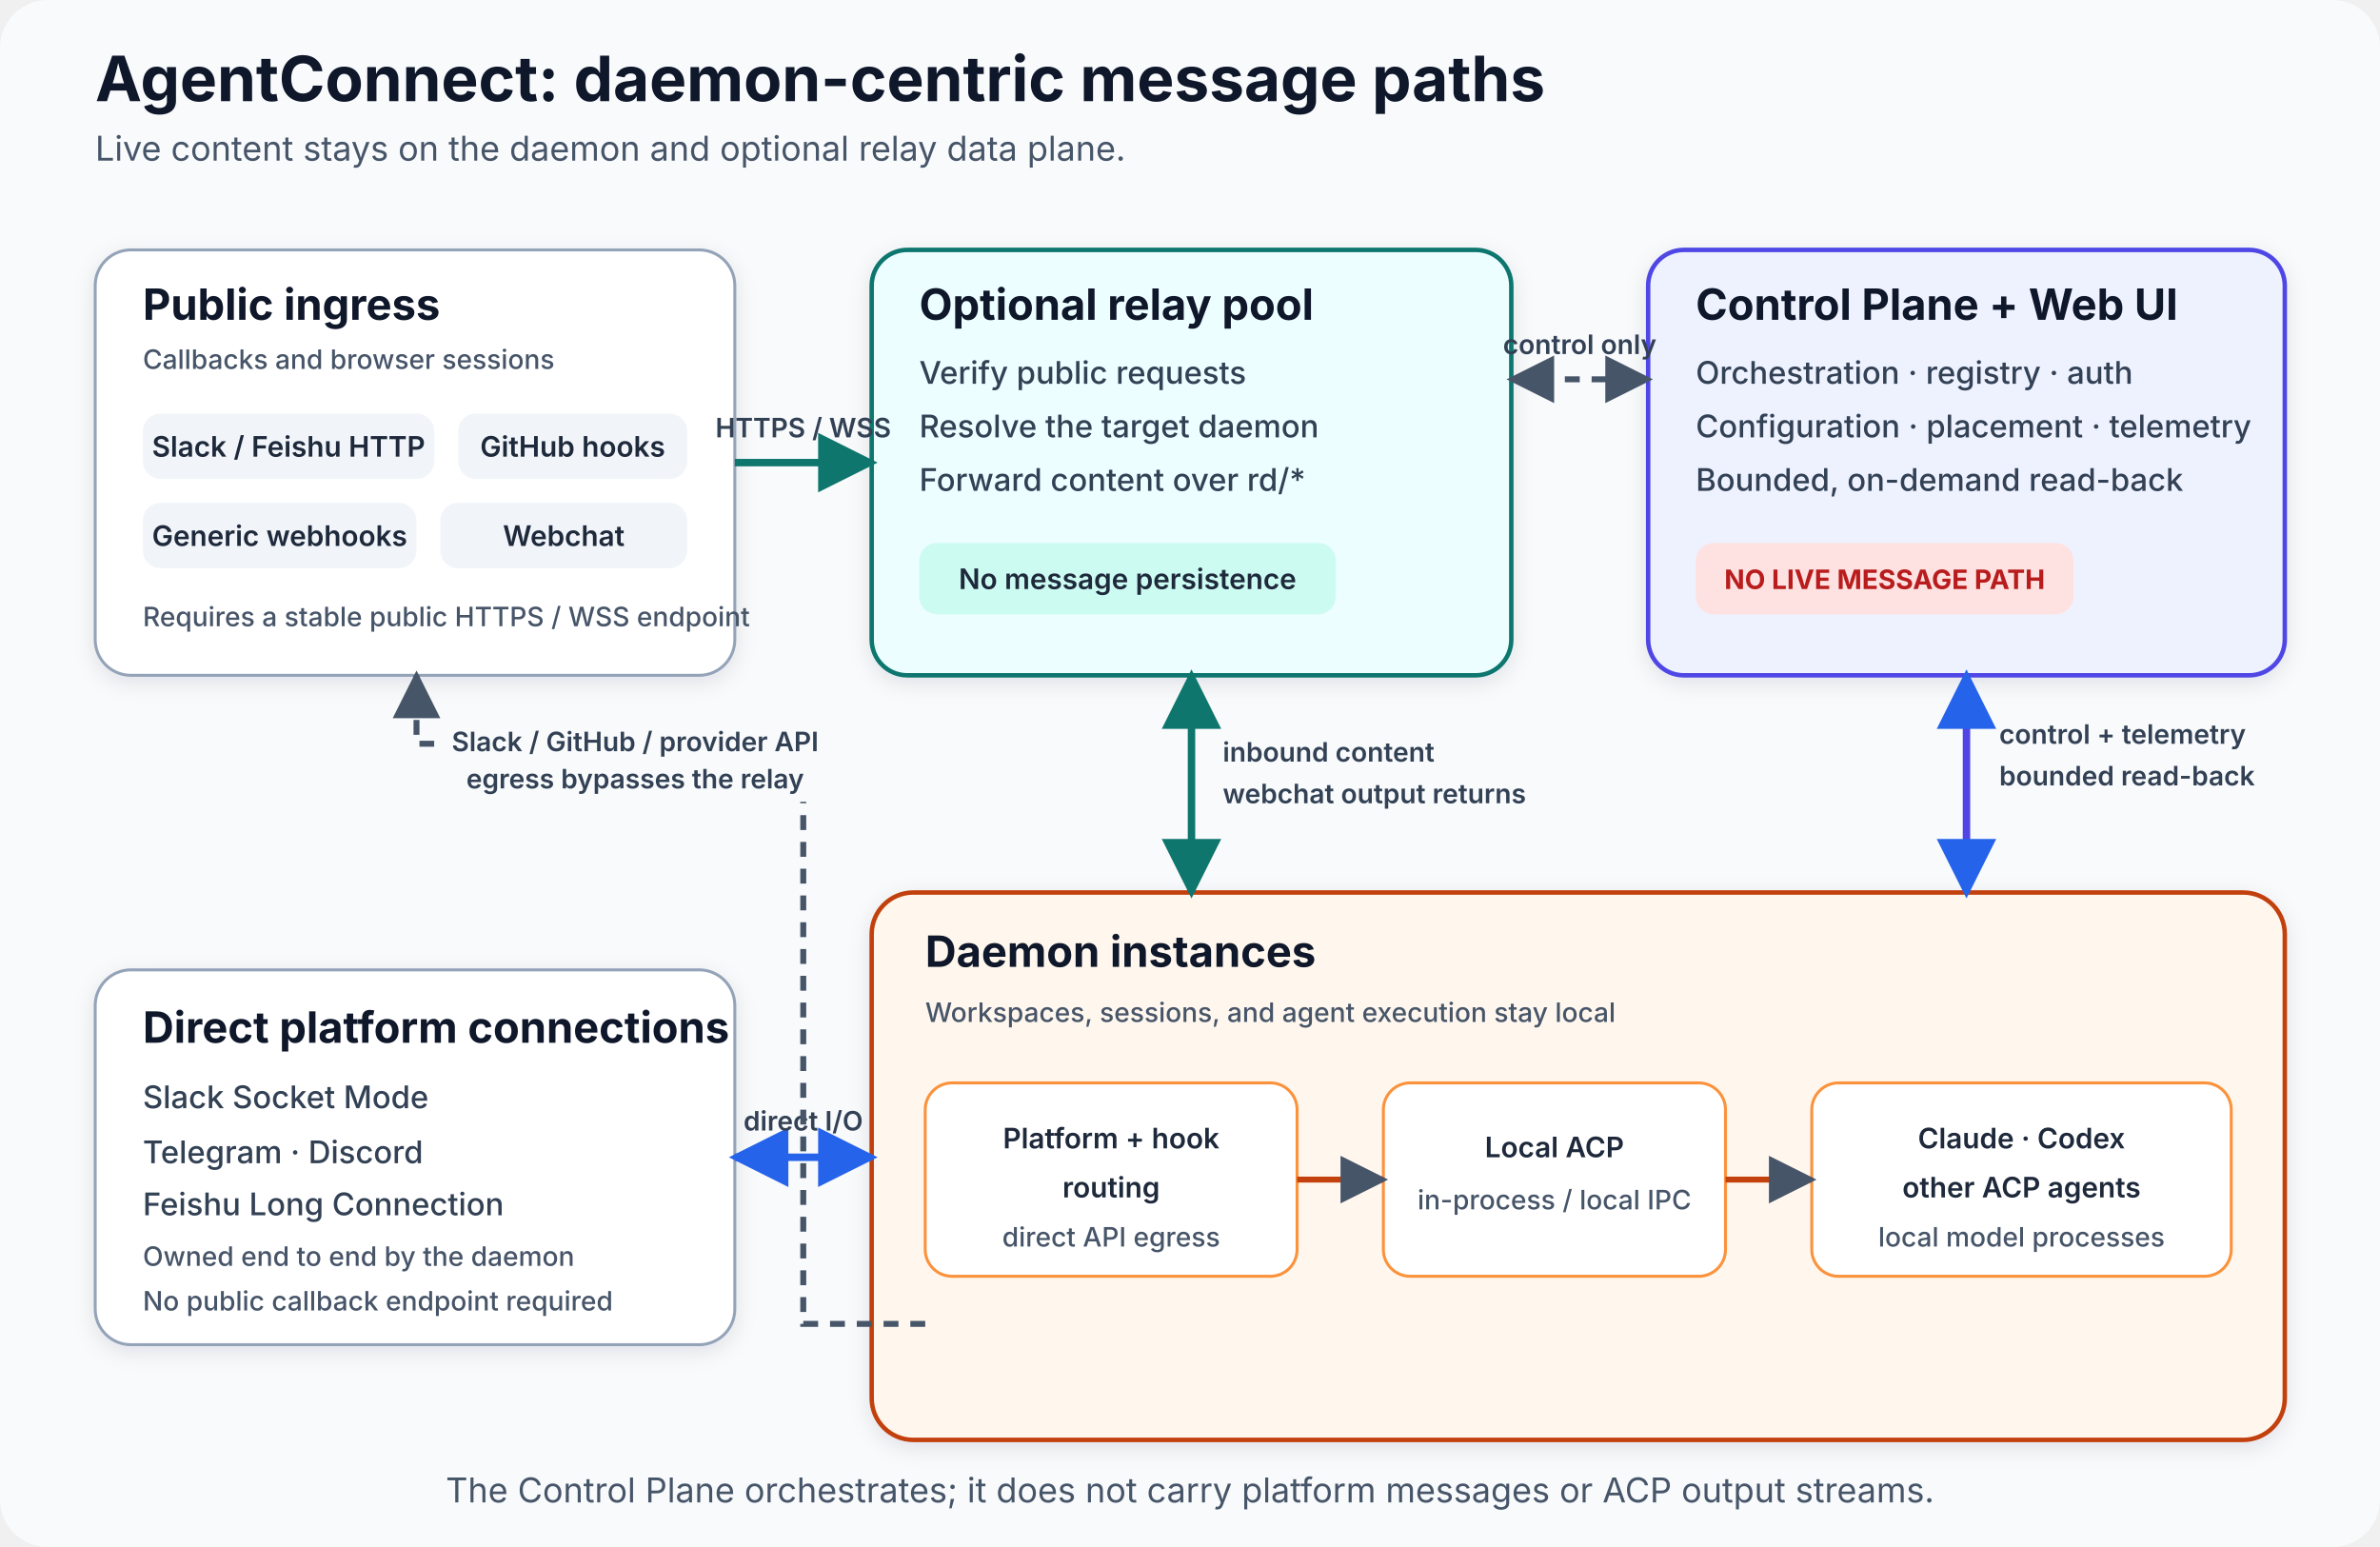
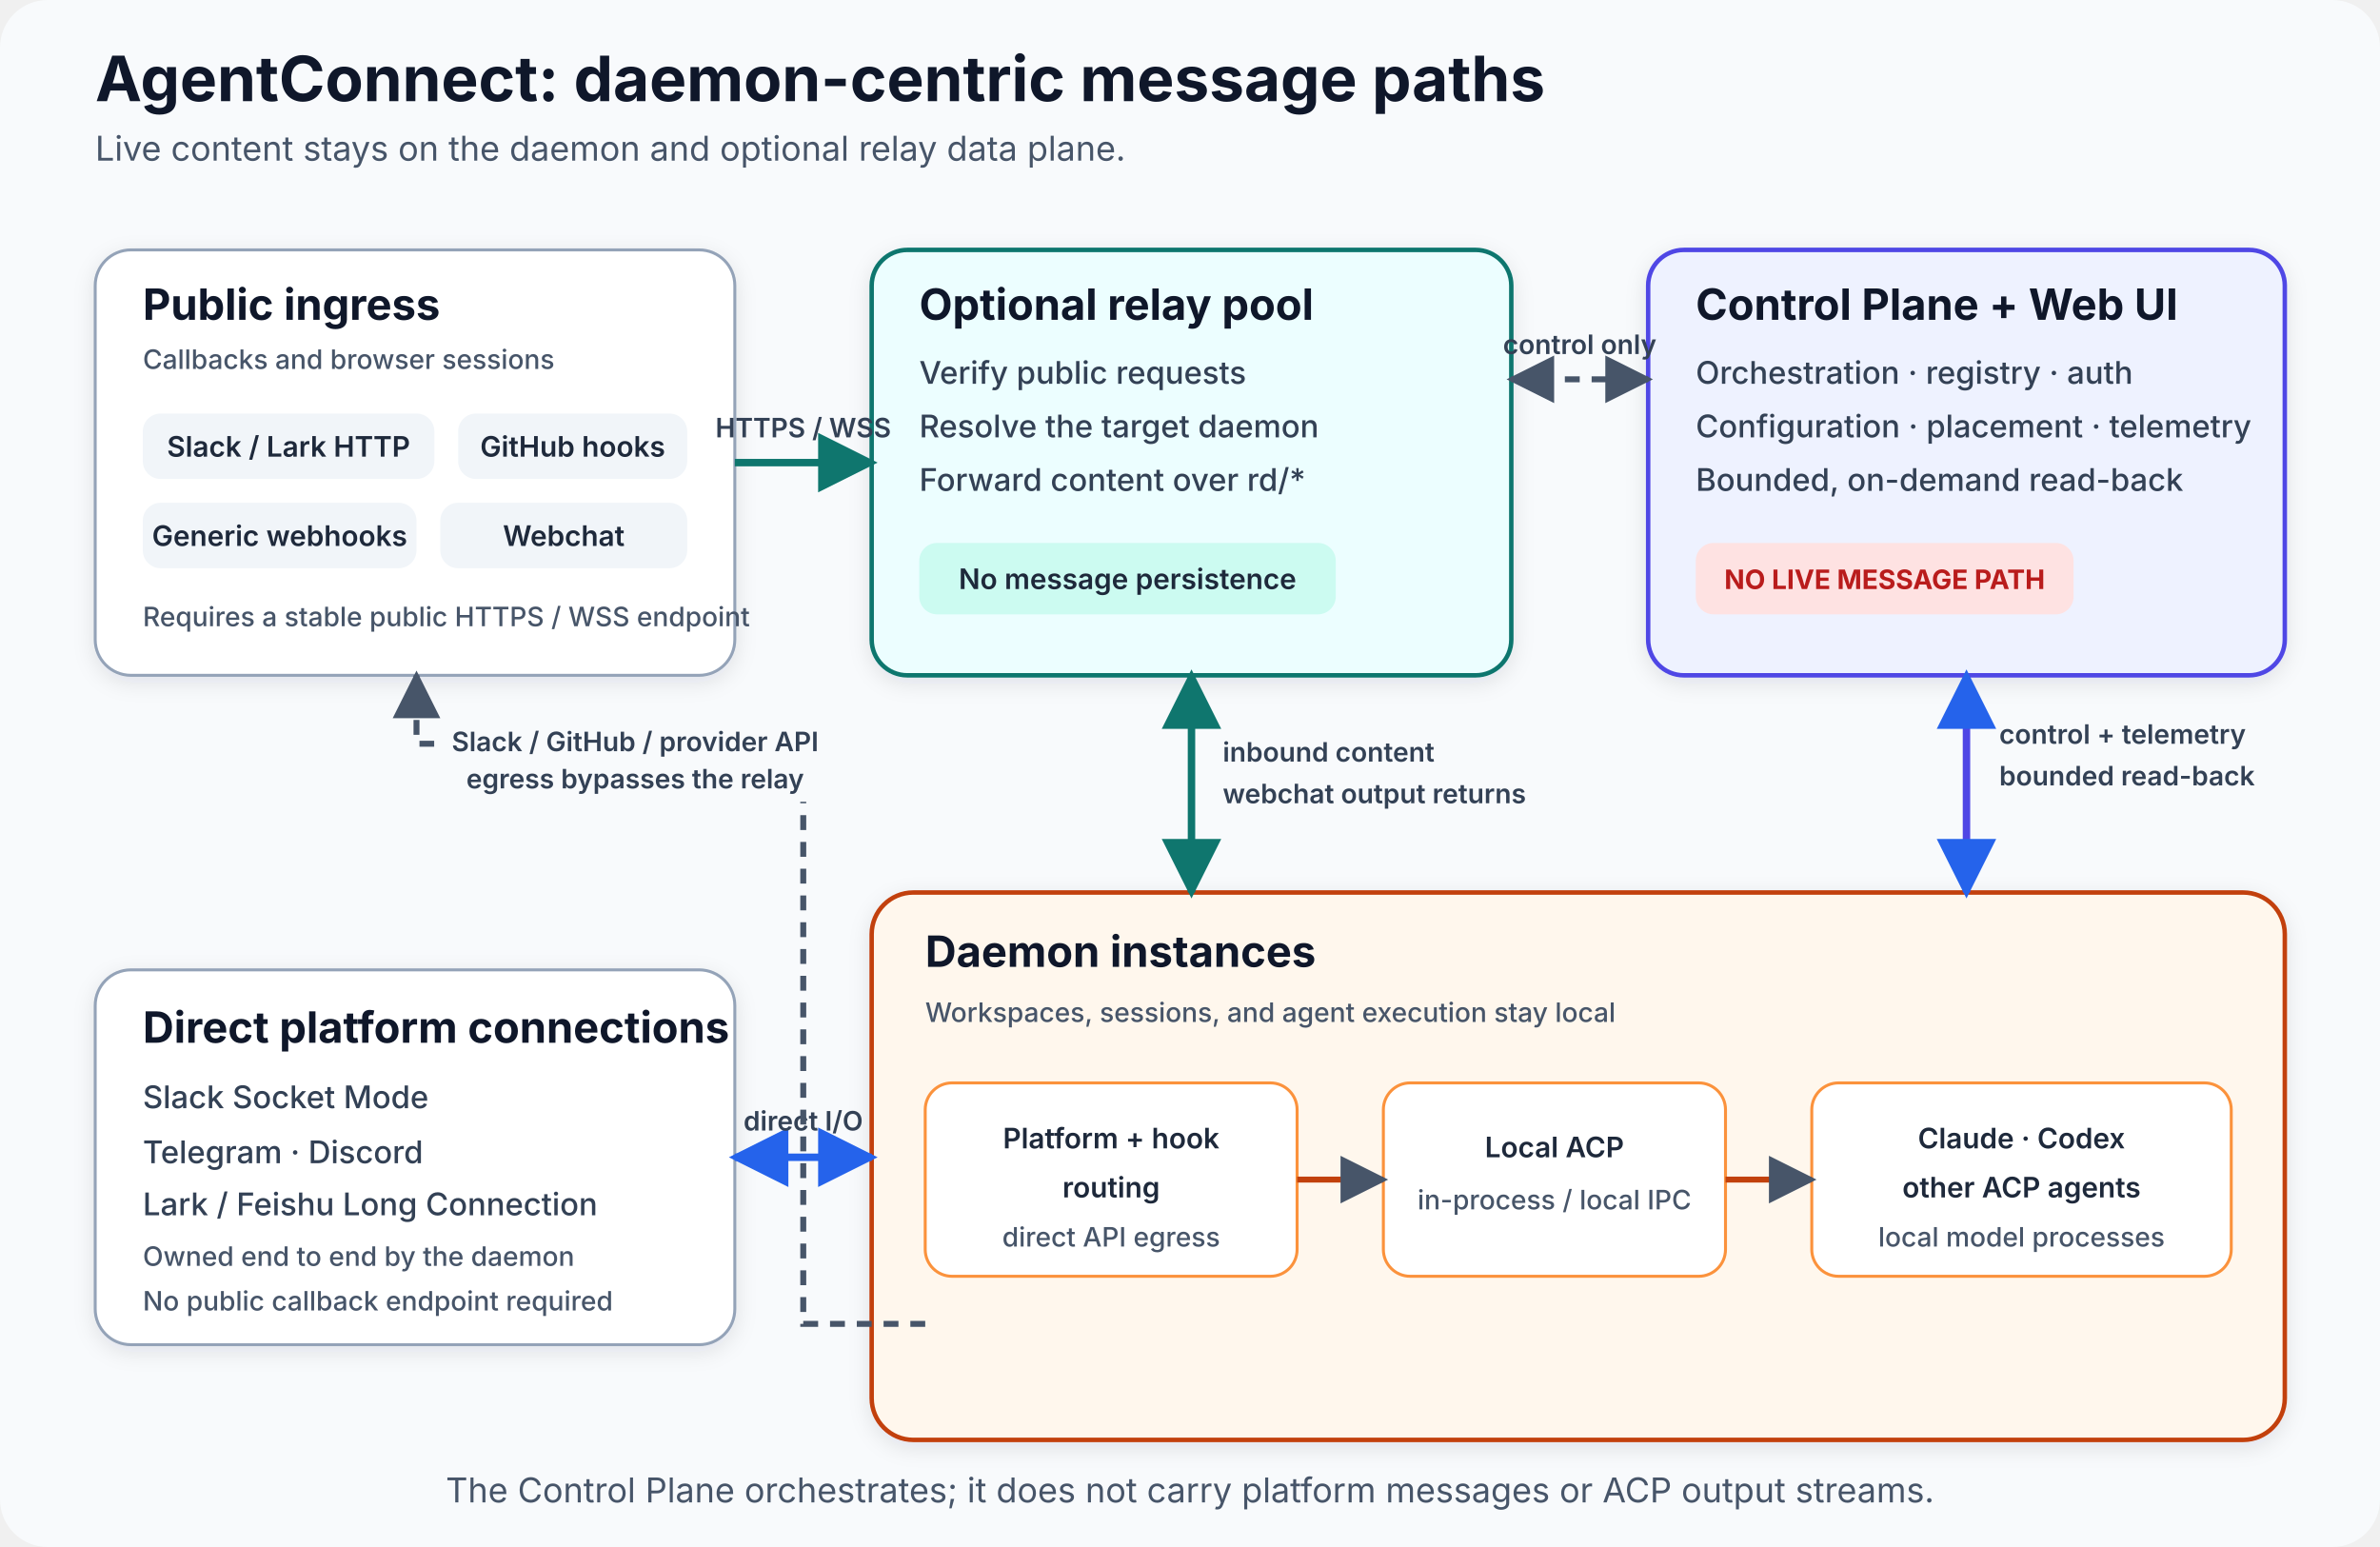
<svg xmlns="http://www.w3.org/2000/svg" width="1600" height="1040" viewBox="0 0 1600 1040" role="img" aria-labelledby="title description">
  <defs>
    <marker id="arrow-blue" viewBox="0 0 10 10" refX="9" refY="5" markerWidth="8" markerHeight="8" orient="auto-start-reverse">
      <path d="M 0 0 L 10 5 L 0 10 z" fill="#2563eb" />
    </marker>
    <marker id="arrow-green" viewBox="0 0 10 10" refX="9" refY="5" markerWidth="8" markerHeight="8" orient="auto-start-reverse">
      <path d="M 0 0 L 10 5 L 0 10 z" fill="#0f766e" />
    </marker>
    <marker id="arrow-gray" viewBox="0 0 10 10" refX="9" refY="5" markerWidth="8" markerHeight="8" orient="auto-start-reverse">
      <path d="M 0 0 L 10 5 L 0 10 z" fill="#475569" />
    </marker>
    <filter id="shadow" x="-10%" y="-10%" width="120%" height="130%">
      <feDropShadow dx="0" dy="4" stdDeviation="7" flood-color="#0f172a" flood-opacity="0.10" />
    </filter>
    <style>
      .title {
        font: 700 42px -apple-system, BlinkMacSystemFont, "Segoe UI", sans-serif;
        fill: #0f172a;
      }
      .subtitle {
        font: 400 23px -apple-system, BlinkMacSystemFont, "Segoe UI", sans-serif;
        fill: #475569;
      }
      .box-title {
        font: 700 29px -apple-system, BlinkMacSystemFont, "Segoe UI", sans-serif;
        fill: #0f172a;
      }
      .box-copy {
        font: 500 21px -apple-system, BlinkMacSystemFont, "Segoe UI", sans-serif;
        fill: #334155;
      }
      .small {
        font: 500 18px -apple-system, BlinkMacSystemFont, "Segoe UI", sans-serif;
        fill: #475569;
      }
      .pill {
        font: 600 19px -apple-system, BlinkMacSystemFont, "Segoe UI", sans-serif;
        fill: #1e293b;
      }
      .arrow-label {
        font: 600 18px -apple-system, BlinkMacSystemFont, "Segoe UI", sans-serif;
        fill: #334155;
      }
      .no-live {
        font: 700 18px -apple-system, BlinkMacSystemFont, "Segoe UI", sans-serif;
        fill: #b91c1c;
      }
    </style>
  </defs>
  <rect width="1600" height="1040" rx="32" fill="#f8fafc" />
  <text x="64" y="68" class="title">AgentConnect: daemon-centric message paths</text>
  <text x="64" y="108" class="subtitle">
    Live content stays on the daemon and optional relay data plane.
  </text>
  <g filter="url(#shadow)">
    <rect x="64" y="168" width="430" height="286" rx="24" fill="#ffffff" stroke="#94a3b8" stroke-width="2" />
  </g>
  <text x="96" y="215" class="box-title">Public ingress</text>
  <text x="96" y="248" class="small">Callbacks and browser sessions</text>
  <rect x="96" y="278" width="196" height="44" rx="12" fill="#f1f5f9" />
-   <text x="194" y="307" text-anchor="middle" class="pill">Slack / Feishu HTTP</text>
+   <text x="194" y="307" text-anchor="middle" class="pill">Slack / Lark HTTP</text>
  <rect x="308" y="278" width="154" height="44" rx="12" fill="#f1f5f9" />
  <text x="385" y="307" text-anchor="middle" class="pill">GitHub hooks</text>
  <rect x="96" y="338" width="184" height="44" rx="12" fill="#f1f5f9" />
  <text x="188" y="367" text-anchor="middle" class="pill">Generic webhooks</text>
  <rect x="296" y="338" width="166" height="44" rx="12" fill="#f1f5f9" />
  <text x="379" y="367" text-anchor="middle" class="pill">Webchat</text>
  <text x="96" y="421" class="small">
    Requires a stable public HTTPS / WSS endpoint
  </text>
  <g filter="url(#shadow)">
    <rect x="586" y="168" width="430" height="286" rx="24" fill="#ecfeff" stroke="#0f766e" stroke-width="3" />
  </g>
  <text x="618" y="215" class="box-title">Optional relay pool</text>
  <text x="618" y="258" class="box-copy">Verify public requests</text>
  <text x="618" y="294" class="box-copy">Resolve the target daemon</text>
  <text x="618" y="330" class="box-copy">Forward content over rd/*</text>
  <rect x="618" y="365" width="280" height="48" rx="12" fill="#ccfbf1" />
  <text x="758" y="396" text-anchor="middle" class="pill">No message persistence</text>
  <g filter="url(#shadow)">
    <rect x="1108" y="168" width="428" height="286" rx="24" fill="#eef2ff" stroke="#4f46e5" stroke-width="3" />
  </g>
  <text x="1140" y="215" class="box-title">Control Plane + Web UI</text>
  <text x="1140" y="258" class="box-copy">Orchestration · registry · auth</text>
  <text x="1140" y="294" class="box-copy">
    Configuration · placement · telemetry
  </text>
  <text x="1140" y="330" class="box-copy">Bounded, on-demand read-back</text>
  <rect x="1140" y="365" width="254" height="48" rx="12" fill="#fee2e2" />
  <text x="1267" y="396" text-anchor="middle" class="no-live">
    NO LIVE MESSAGE PATH
  </text>
  <line x1="494" y1="311" x2="586" y2="311" stroke="#0f766e" stroke-width="5" marker-end="url(#arrow-green)" />
  <text x="540" y="294" text-anchor="middle" class="arrow-label">HTTPS / WSS</text>
  <line x1="1016" y1="255" x2="1108" y2="255" stroke="#475569" stroke-width="4" stroke-dasharray="10 8" marker-start="url(#arrow-gray)" marker-end="url(#arrow-gray)" />
  <text x="1062" y="238" text-anchor="middle" class="arrow-label">control only</text>
  <g filter="url(#shadow)">
    <rect x="64" y="652" width="430" height="252" rx="24" fill="#ffffff" stroke="#94a3b8" stroke-width="2" />
  </g>
  <text x="96" y="701" class="box-title">Direct platform connections</text>
  <text x="96" y="745" class="box-copy">Slack Socket Mode</text>
  <text x="96" y="782" class="box-copy">Telegram · Discord</text>
-   <text x="96" y="817" class="box-copy">Feishu Long Connection</text>
+   <text x="96" y="817" class="box-copy">Lark / Feishu Long Connection</text>
  <text x="96" y="851" class="small">Owned end to end by the daemon</text>
  <text x="96" y="881" class="small">No public callback endpoint required</text>
  <g filter="url(#shadow)">
    <rect x="586" y="600" width="950" height="368" rx="28" fill="#fff7ed" stroke="#c2410c" stroke-width="3" />
  </g>
  <text x="622" y="650" class="box-title">Daemon instances</text>
  <text x="622" y="687" class="small">
    Workspaces, sessions, and agent execution stay local
  </text>
  <rect x="622" y="728" width="250" height="130" rx="18" fill="#ffffff" stroke="#fb923c" stroke-width="2" />
  <text x="747" y="772" text-anchor="middle" class="pill">Platform + hook</text>
  <text x="747" y="805" text-anchor="middle" class="pill">routing</text>
  <text x="747" y="838" text-anchor="middle" class="small">direct API egress</text>
  <rect x="930" y="728" width="230" height="130" rx="18" fill="#ffffff" stroke="#fb923c" stroke-width="2" />
  <text x="1045" y="778" text-anchor="middle" class="pill">Local ACP</text>
  <text x="1045" y="813" text-anchor="middle" class="small">
    in-process / local IPC
  </text>
  <rect x="1218" y="728" width="282" height="130" rx="18" fill="#ffffff" stroke="#fb923c" stroke-width="2" />
  <text x="1359" y="772" text-anchor="middle" class="pill">Claude · Codex</text>
  <text x="1359" y="805" text-anchor="middle" class="pill">other ACP agents</text>
  <text x="1359" y="838" text-anchor="middle" class="small">
    local model processes
  </text>
  <line x1="872" y1="793" x2="930" y2="793" stroke="#c2410c" stroke-width="4" marker-end="url(#arrow-gray)" />
  <line x1="1160" y1="793" x2="1218" y2="793" stroke="#c2410c" stroke-width="4" marker-end="url(#arrow-gray)" />
  <line x1="494" y1="778" x2="586" y2="778" stroke="#2563eb" stroke-width="5" marker-start="url(#arrow-blue)" marker-end="url(#arrow-blue)" />
  <text x="540" y="760" text-anchor="middle" class="arrow-label">direct I/O</text>
  <line x1="801" y1="454" x2="801" y2="600" stroke="#0f766e" stroke-width="5" marker-start="url(#arrow-green)" marker-end="url(#arrow-green)" />
  <text x="822" y="512" class="arrow-label">inbound content</text>
  <text x="822" y="540" class="arrow-label">webchat output returns</text>
  <line x1="1322" y1="454" x2="1322" y2="600" stroke="#4f46e5" stroke-width="5" marker-start="url(#arrow-blue)" marker-end="url(#arrow-blue)" />
  <text x="1344" y="500" class="arrow-label">control + telemetry</text>
  <text x="1344" y="528" class="arrow-label">bounded read-back</text>
  <path d="M 622 890 H 540 V 500 H 280 V 454" fill="none" stroke="#475569" stroke-width="4" stroke-dasharray="10 8" marker-end="url(#arrow-gray)" />
  <rect x="292" y="481" width="270" height="58" rx="12" fill="#f8fafc" />
  <text x="427" y="505" text-anchor="middle" class="arrow-label">
    Slack / GitHub / provider API
  </text>
  <text x="427" y="530" text-anchor="middle" class="arrow-label">
    egress bypasses the relay
  </text>
  <text x="800" y="1010" text-anchor="middle" class="subtitle">
    The Control Plane orchestrates; it does not carry platform messages or ACP output
    streams.
  </text>
</svg>
